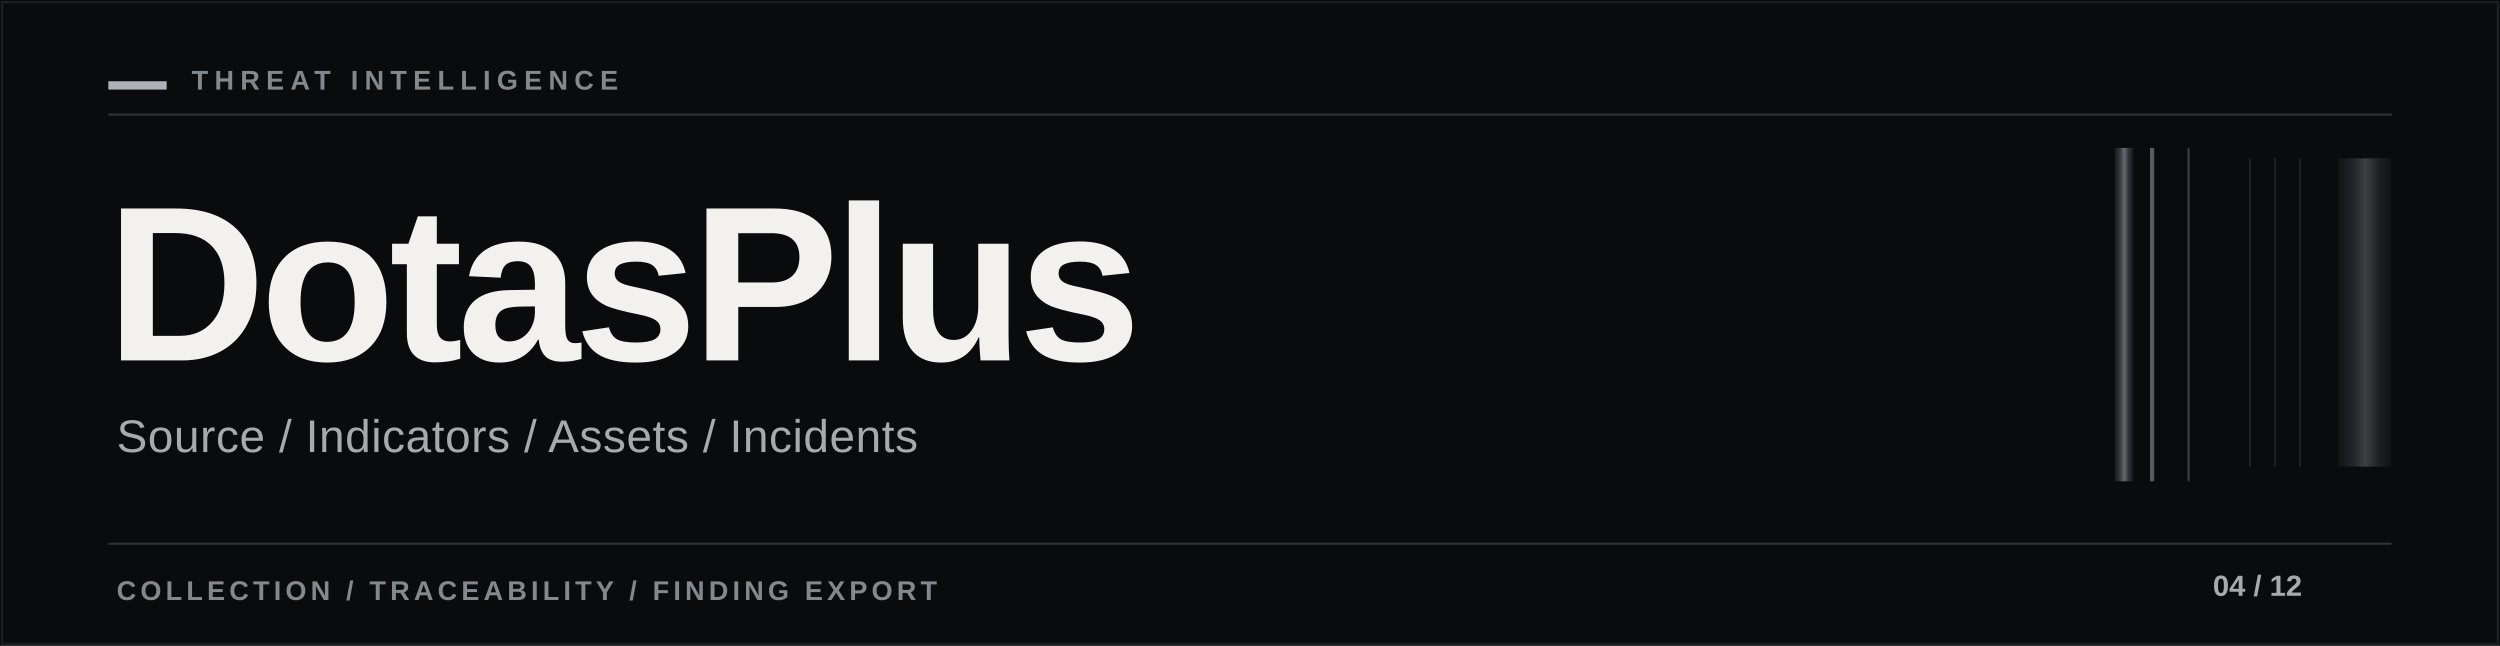
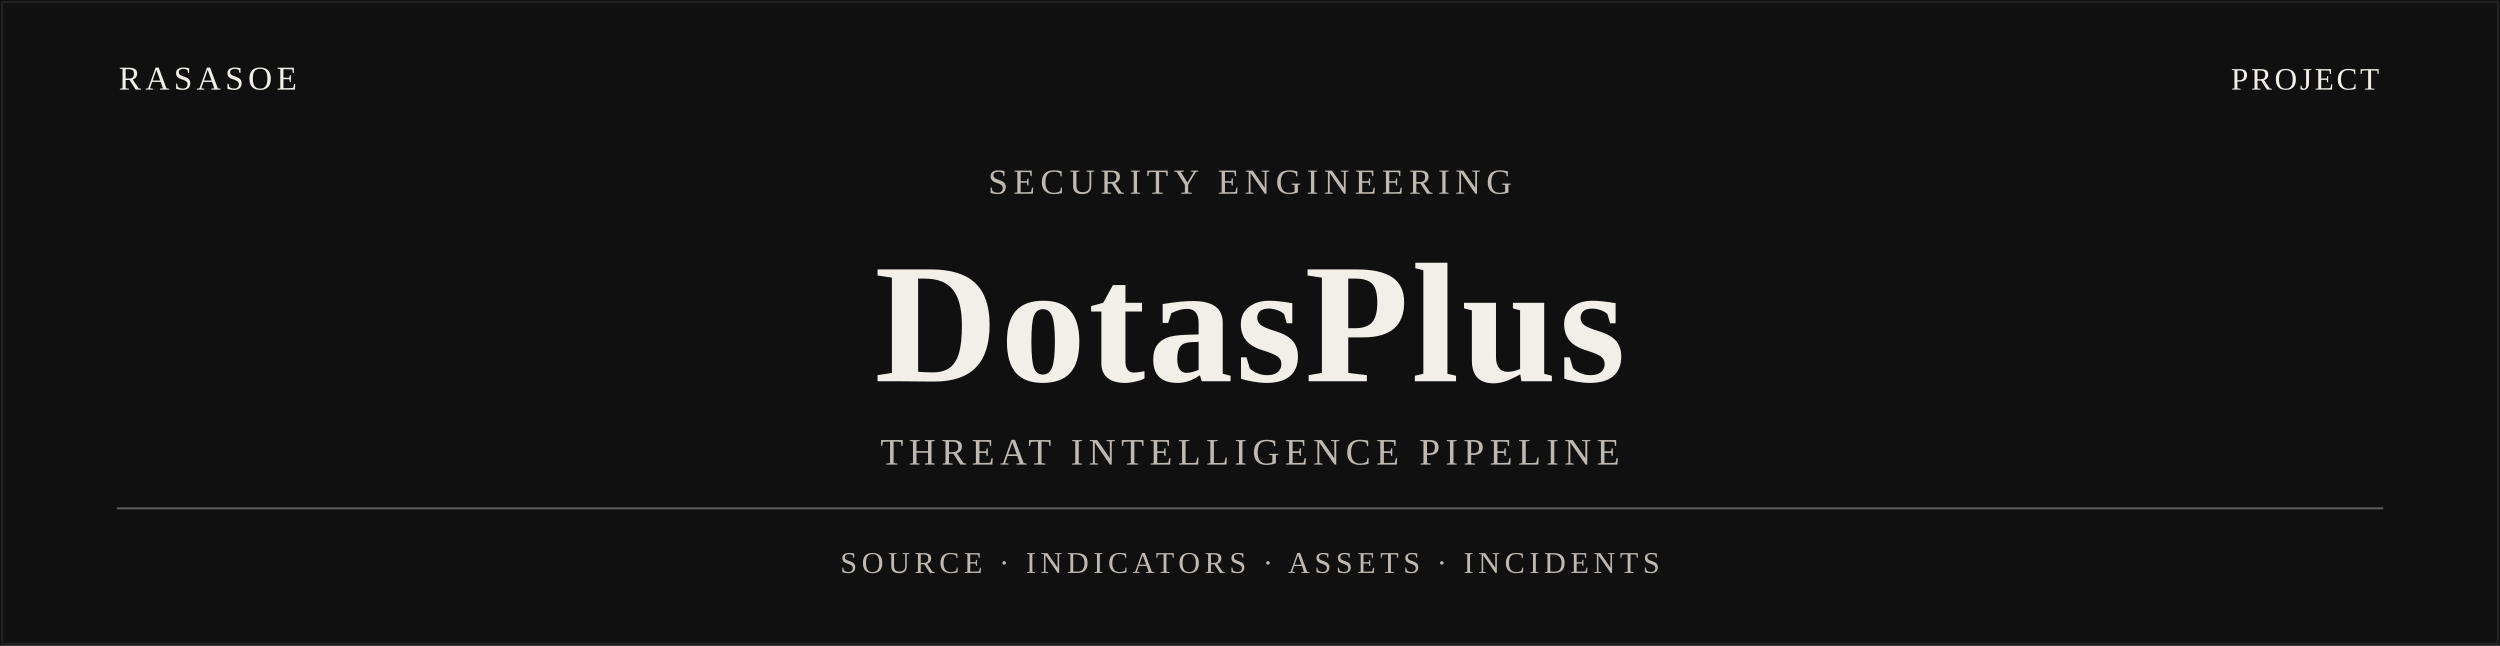
- <svg xmlns="http://www.w3.org/2000/svg" width="1200" height="310" viewBox="0 0 1200 310" role="img" aria-labelledby="title desc">
-   <defs>
-     <linearGradient id="aluminium" x1="0" y1="0" x2="1" y2="0">
-       <stop offset="0" stop-color="#17191B" />
-       <stop offset=".28" stop-color="#3A3D40" />
-       <stop offset=".52" stop-color="#72777A" />
-       <stop offset=".76" stop-color="#34383B" />
-       <stop offset="1" stop-color="#16181B" />
-     </linearGradient>
-   </defs>
-   <rect width="1200" height="310" fill="#0A0B0D" />
-   <rect x="1" y="1" width="1198" height="308" fill="none" stroke="#55585D" stroke-opacity=".25" />
-   <path d="M52 55H1148" stroke="#55585D" stroke-opacity=".52" stroke-width="1" />
-   <path d="M52 261H1148" stroke="#55585D" stroke-opacity=".5" stroke-width="1" />
-   <rect x="52" y="39" width="28" height="4" fill="#ADB2B6" />
-   <g font-family="Arial,Helvetica,sans-serif">
-     <text x="92" y="43" fill="#83888D" font-size="13" font-weight="700" letter-spacing="3">THREAT INTELLIGENCE</text>
-     <text x="51" y="173" fill="#F2F1EE" font-size="106" font-weight="700" letter-spacing="-2.7">DotasPlus</text>
-     <text x="56" y="217" fill="#A7A9AB" font-size="22" letter-spacing=".3">Source  /  Indicators  /  Assets  /  Incidents</text>
-     <text x="56" y="288" fill="#83888D" font-size="13" font-weight="600" letter-spacing="2">COLLECTION   /   TRACEABILITY   /   FINDING EXPORT</text>
-     <text x="1105" y="286" fill="#A7A9AB" font-size="14" font-weight="700" text-anchor="end">04 / 12</text>
-   </g>
-   <g opacity=".88">
-     <rect x="1015" y="71" width="9" height="160" fill="url(#aluminium)" />
-     <rect x="1032" y="71" width="2" height="160" fill="#ADB2B6" opacity=".54" />
-     <rect x="1050" y="71" width="1" height="160" fill="#ADB2B6" opacity=".34" />
-     <path d="M1080 76V224M1092 76V224M1104 76V224" stroke="#55585D" stroke-opacity=".3" />
-     <rect x="1122" y="76" width="26" height="148" fill="url(#aluminium)" opacity=".55" />
+ <svg xmlns="http://www.w3.org/2000/svg" viewBox="0 0 1200 310" width="1200" height="310" role="img" aria-labelledby="title desc">
+   <rect width="1200" height="310" fill="#101010" />
+   <rect x="1" y="1" width="1198" height="308" fill="none" stroke="#5D5A57" stroke-opacity=".25" />
+   <g font-family="Georgia, 'Times New Roman', serif" fill="#F2EFE8">
+     <text x="57" y="43" font-size="16" letter-spacing="2.1">RASASOE</text>
+     <text x="1142" y="43" font-size="15" letter-spacing="1.3" text-anchor="end">PROJECT</text>
+     <text x="600" y="93" text-anchor="middle" fill="#BFB9B2" font-size="17" letter-spacing="2.6">SECURITY ENGINEERING</text>
+     <text x="600" y="183" text-anchor="middle" font-size="82" font-weight="600" letter-spacing="1.2">DotasPlus</text>
+     <text x="600" y="223" text-anchor="middle" fill="#BFB9B2" font-size="18" letter-spacing="2.6">THREAT INTELLIGENCE PIPELINE</text>
+     <path d="M56 244H1144" stroke="#5D5A57" stroke-width="1" />
+     <text x="600" y="275" text-anchor="middle" fill="#BFB9B2" font-size="14.5" letter-spacing="2.2">SOURCE   ·   INDICATORS   ·   ASSETS   ·   INCIDENTS</text>
  </g>
</svg>
